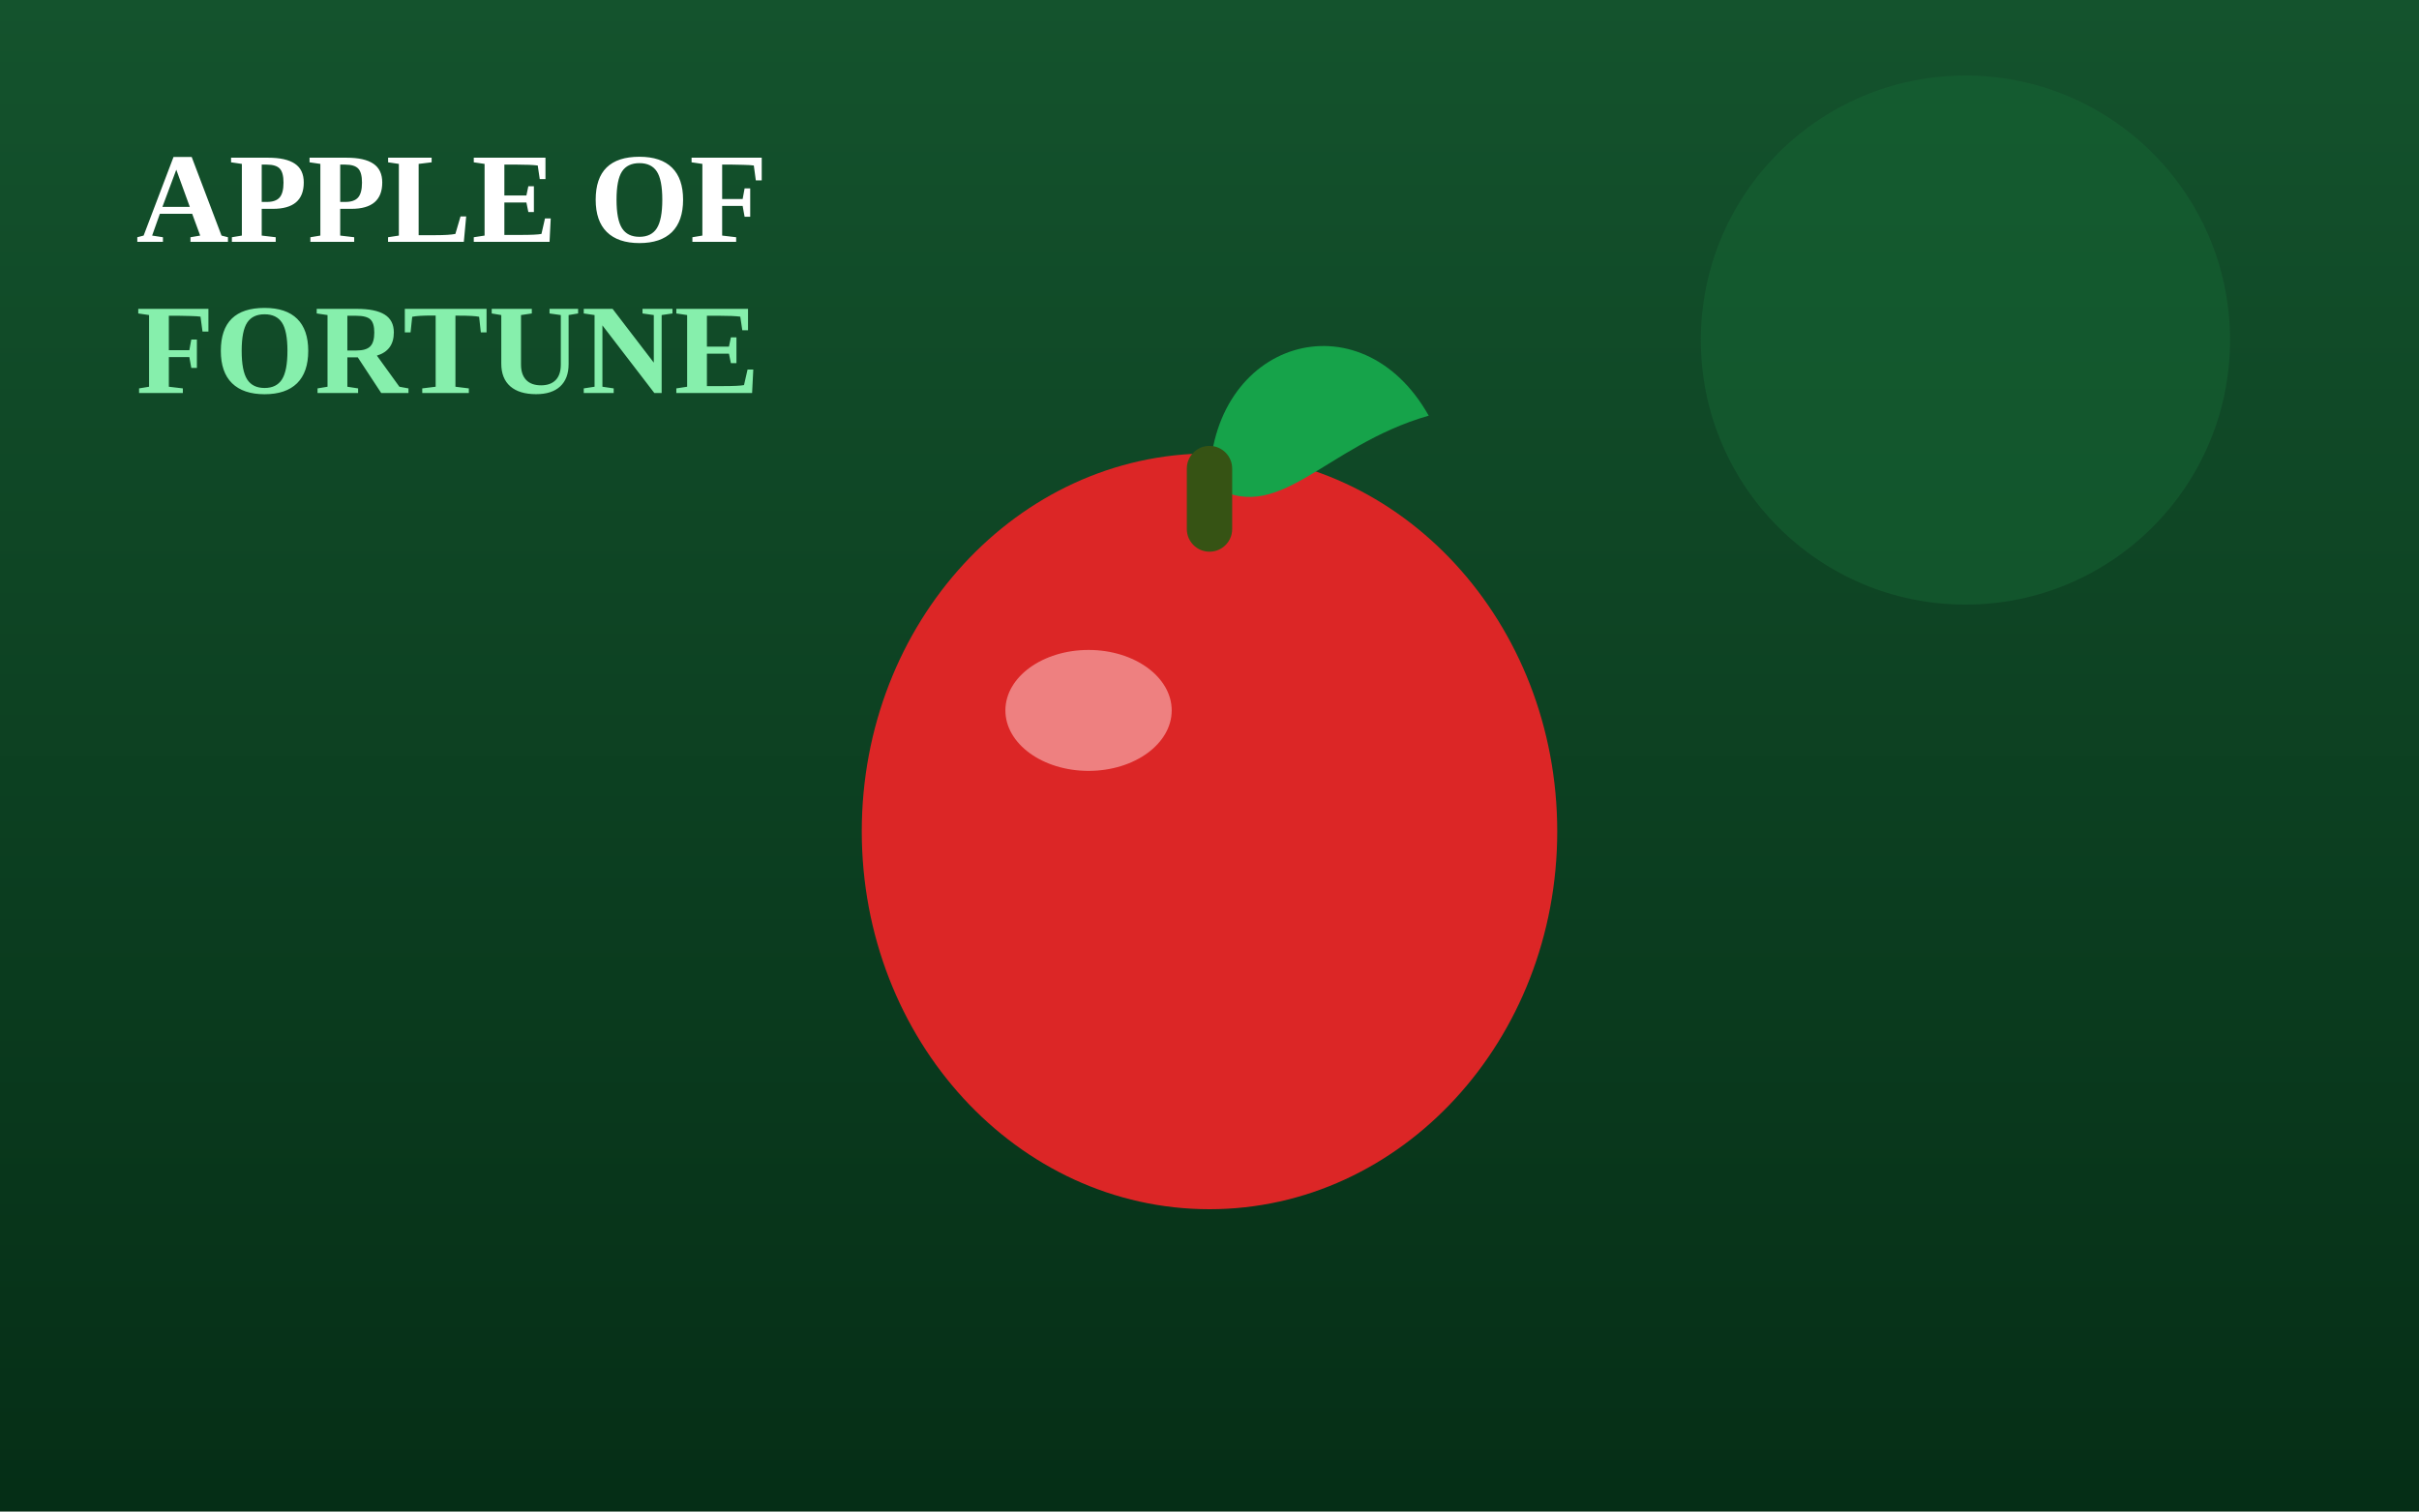
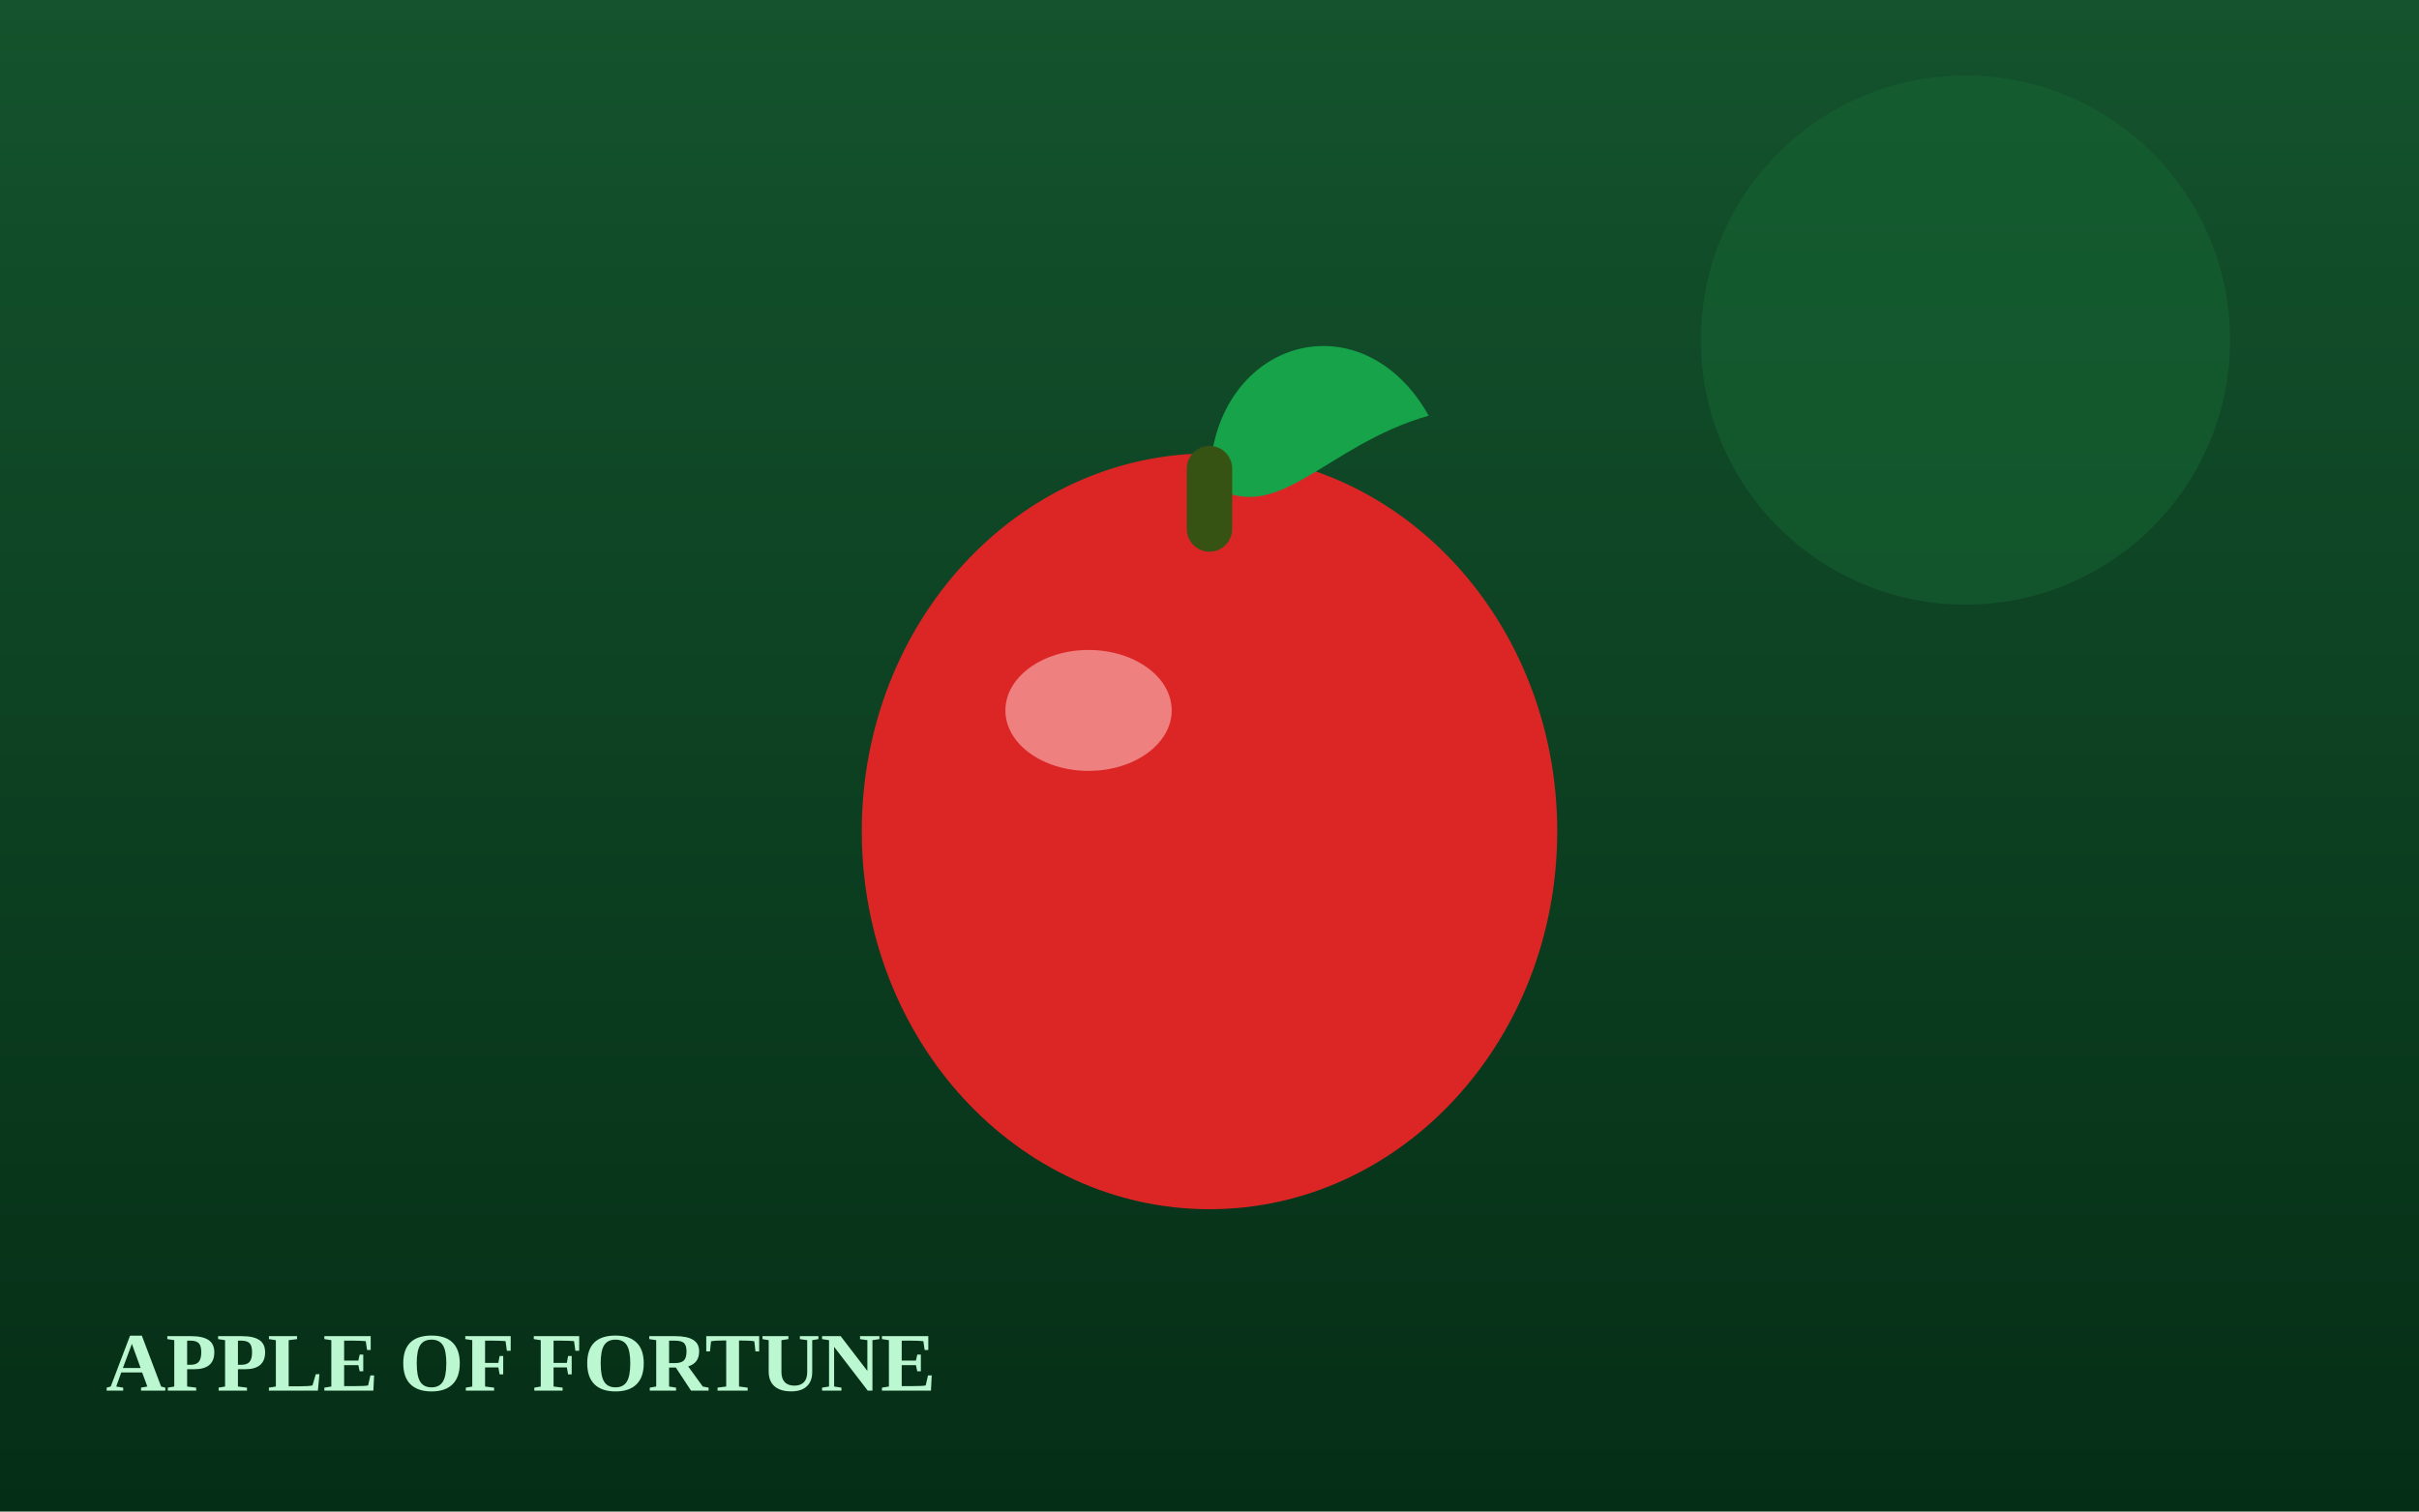
<svg xmlns="http://www.w3.org/2000/svg" viewBox="0 0 640 400" preserveAspectRatio="xMidYMid slice">
  <defs>
    <linearGradient id="ap-bg" x1="0" y1="0" x2="0" y2="1">
      <stop offset="0%" stop-color="#14532d" />
      <stop offset="100%" stop-color="#052e16" />
    </linearGradient>
  </defs>
  <rect width="640" height="400" fill="url(#ap-bg)" />
  <circle cx="520" cy="90" r="70" fill="#166534" opacity="0.5" />
  <g transform="translate(210,70)">
    <ellipse cx="110" cy="150" rx="92" ry="100" fill="#dc2626" />
    <ellipse cx="78" cy="118" rx="22" ry="16" fill="#fecaca" opacity="0.55" />
    <path d="M110 58 C110 20 150 8 168 40 C140 48 128 70 110 58Z" fill="#16a34a" />
    <rect x="104" y="48" width="12" height="28" rx="6" fill="#365314" />
  </g>
-   <text x="36" y="64" font-size="34" font-weight="900" fill="#fff">APPLE OF</text>
-   <text x="36" y="104" font-size="34" font-weight="900" fill="#86efac">FORTUNE</text>
+   <text x="28" y="368" font-size="22" font-weight="900" fill="#bbf7d0">APPLE OF FORTUNE</text>
</svg>
